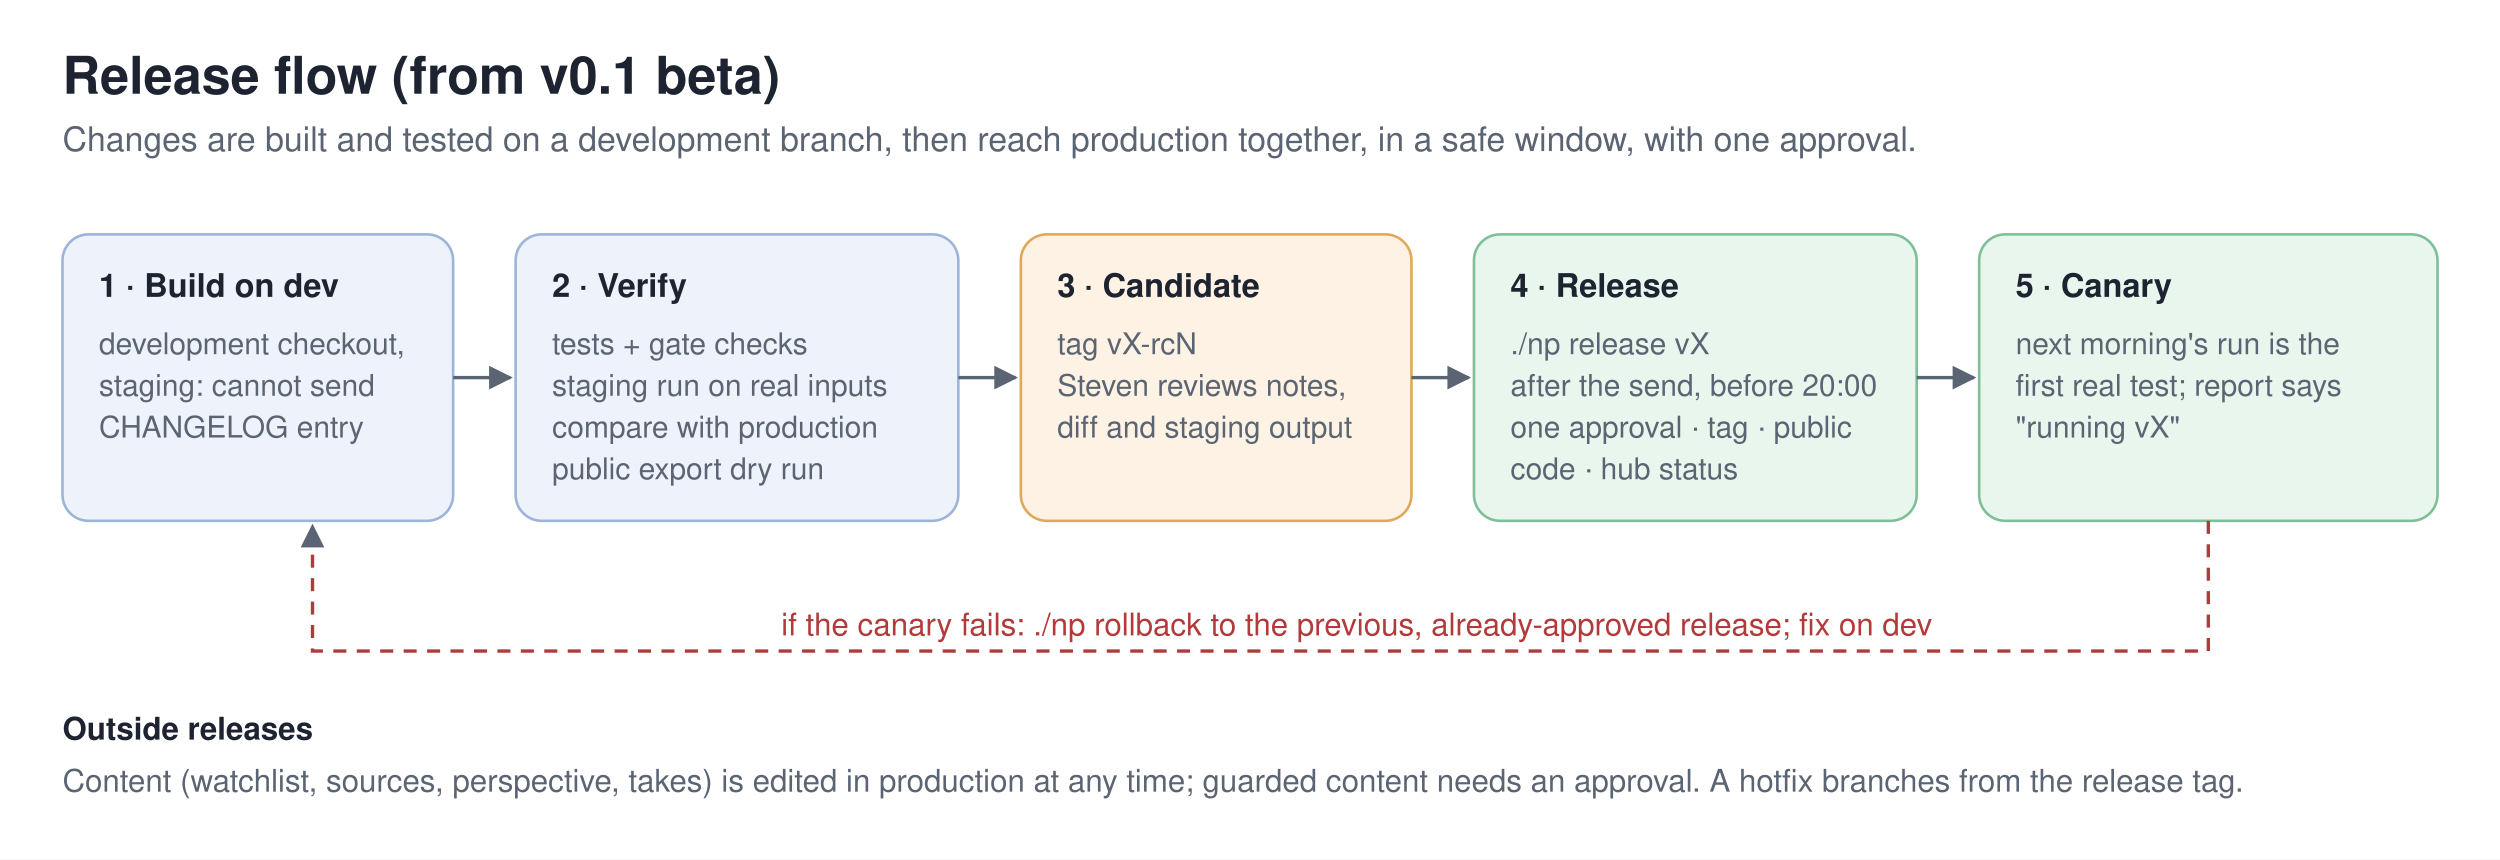
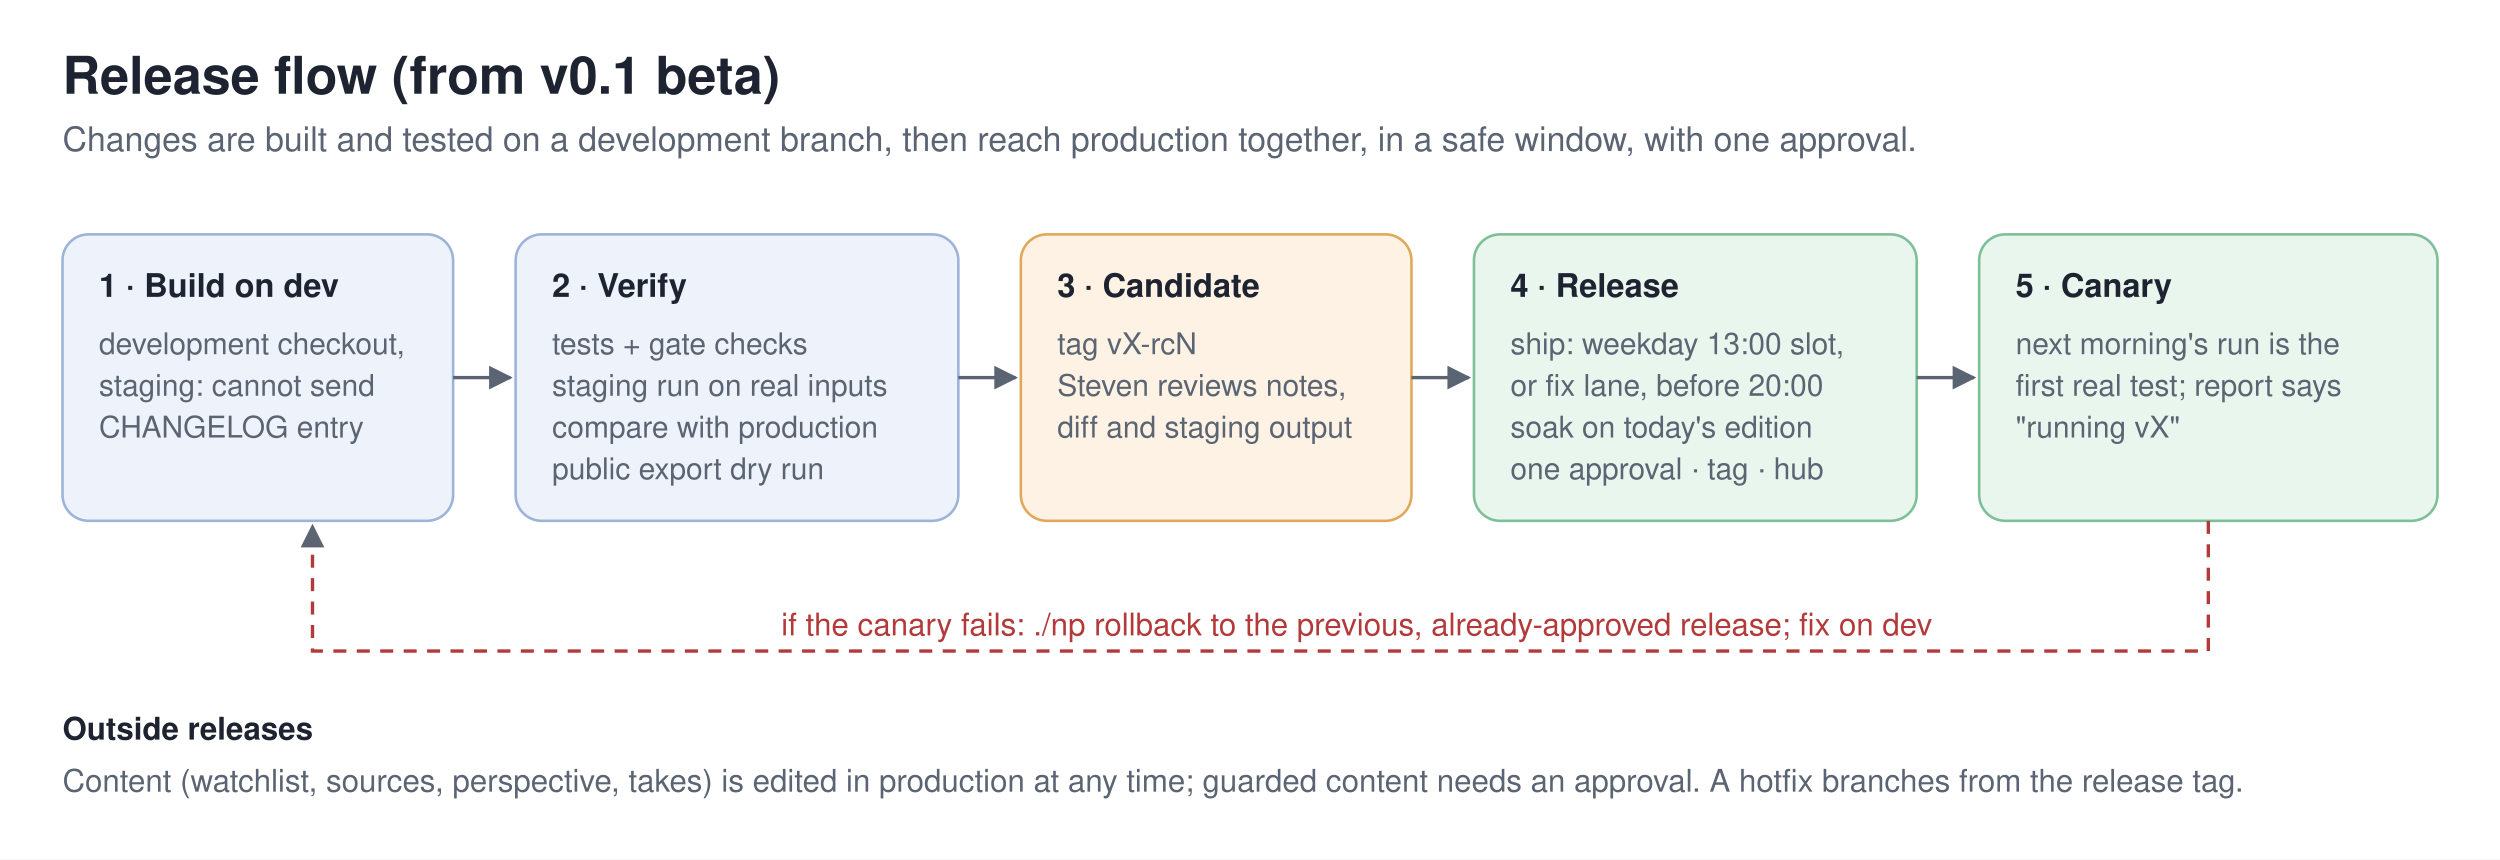
<svg xmlns="http://www.w3.org/2000/svg" viewBox="0 0 960 330" width="960" height="330" font-family="-apple-system, Segoe UI, Helvetica, Arial, sans-serif">
  <defs>
    <marker id="a" viewBox="0 0 10 10" refX="9" refY="5" markerWidth="7" markerHeight="7" orient="auto">
      <path d="M0,0 L10,5 L0,10 z" fill="#5b6472" />
    </marker>
  </defs>
  <rect width="960" height="330" fill="#ffffff" />
  <text x="24" y="36" font-size="20" font-weight="700" fill="#1d2330">Release flow (from v0.1 beta)</text>
  <text x="24" y="58" font-size="13" fill="#5b6472">Changes are built and tested on a development branch, then reach production together, in a safe window, with one approval.</text>
  <g font-size="12.5" fill="#1d2330">
    <rect x="24" y="90" width="150" height="110" rx="10" fill="#eef3fb" stroke="#9db4d8" />
    <text x="38" y="114" font-weight="700">1 · Build on dev</text>
    <text x="38" y="136" font-size="11.5" fill="#5b6472">development checkout,</text>
    <text x="38" y="152" font-size="11.5" fill="#5b6472">staging: cannot send</text>
    <text x="38" y="168" font-size="11.5" fill="#5b6472">CHANGELOG entry</text>
    <rect x="198" y="90" width="170" height="110" rx="10" fill="#eef3fb" stroke="#9db4d8" />
    <text x="212" y="114" font-weight="700">2 · Verify</text>
    <text x="212" y="136" font-size="11.5" fill="#5b6472">tests + gate checks</text>
    <text x="212" y="152" font-size="11.5" fill="#5b6472">staging run on real inputs</text>
    <text x="212" y="168" font-size="11.5" fill="#5b6472">compare with production</text>
    <text x="212" y="184" font-size="11.5" fill="#5b6472">public export dry run</text>
    <rect x="392" y="90" width="150" height="110" rx="10" fill="#fdf2e3" stroke="#e0a85a" />
    <text x="406" y="114" font-weight="700">3 · Candidate</text>
    <text x="406" y="136" font-size="11.5" fill="#5b6472">tag vX-rcN</text>
    <text x="406" y="152" font-size="11.5" fill="#5b6472">Steven reviews notes,</text>
    <text x="406" y="168" font-size="11.5" fill="#5b6472">diff and staging output</text>
    <rect x="566" y="90" width="170" height="110" rx="10" fill="#e9f6ee" stroke="#7fbf97" />
    <text x="580" y="114" font-weight="700">4 · Release</text>
-     <text x="580" y="136" font-size="11.5" fill="#5b6472">./np release vX</text>
-     <text x="580" y="152" font-size="11.5" fill="#5b6472">after the send, before 20:00</text>
-     <text x="580" y="168" font-size="11.5" fill="#5b6472">one approval · tag · public</text>
-     <text x="580" y="184" font-size="11.5" fill="#5b6472">code · hub status</text>
+     <text x="580" y="136" font-size="11.5" fill="#5b6472">ship: weekday 13:00 slot,</text>
+     <text x="580" y="152" font-size="11.5" fill="#5b6472">or fix lane, before 20:00</text>
+     <text x="580" y="168" font-size="11.5" fill="#5b6472">soak on today's edition</text>
+     <text x="580" y="184" font-size="11.5" fill="#5b6472">one approval · tag · hub</text>
    <rect x="760" y="90" width="176" height="110" rx="10" fill="#e9f6ee" stroke="#7fbf97" />
    <text x="774" y="114" font-weight="700">5 · Canary</text>
    <text x="774" y="136" font-size="11.5" fill="#5b6472">next morning's run is the</text>
    <text x="774" y="152" font-size="11.5" fill="#5b6472">first real test; report says</text>
    <text x="774" y="168" font-size="11.5" fill="#5b6472">"running vX"</text>
  </g>
  <g stroke="#5b6472" stroke-width="1.3" fill="none" marker-end="url(#a)">
    <path d="M174 145 H196" />
    <path d="M368 145 H390" />
    <path d="M542 145 H564" />
    <path d="M736 145 H758" />
    <path d="M848 200 V250 H120 V202" stroke="#b33a3a" stroke-dasharray="5 4" />
  </g>
  <text x="300" y="244" font-size="12" fill="#b33a3a">if the canary fails: ./np rollback to the previous, already-approved release; fix on dev</text>
  <g font-size="12" fill="#5b6472">
    <text x="24" y="284" font-weight="700" fill="#1d2330">Outside releases</text>
    <text x="24" y="304">Content (watchlist, sources, perspective, takes) is edited in production at any time; guarded content needs an approval. A hotfix branches from the release tag.</text>
  </g>
</svg>
